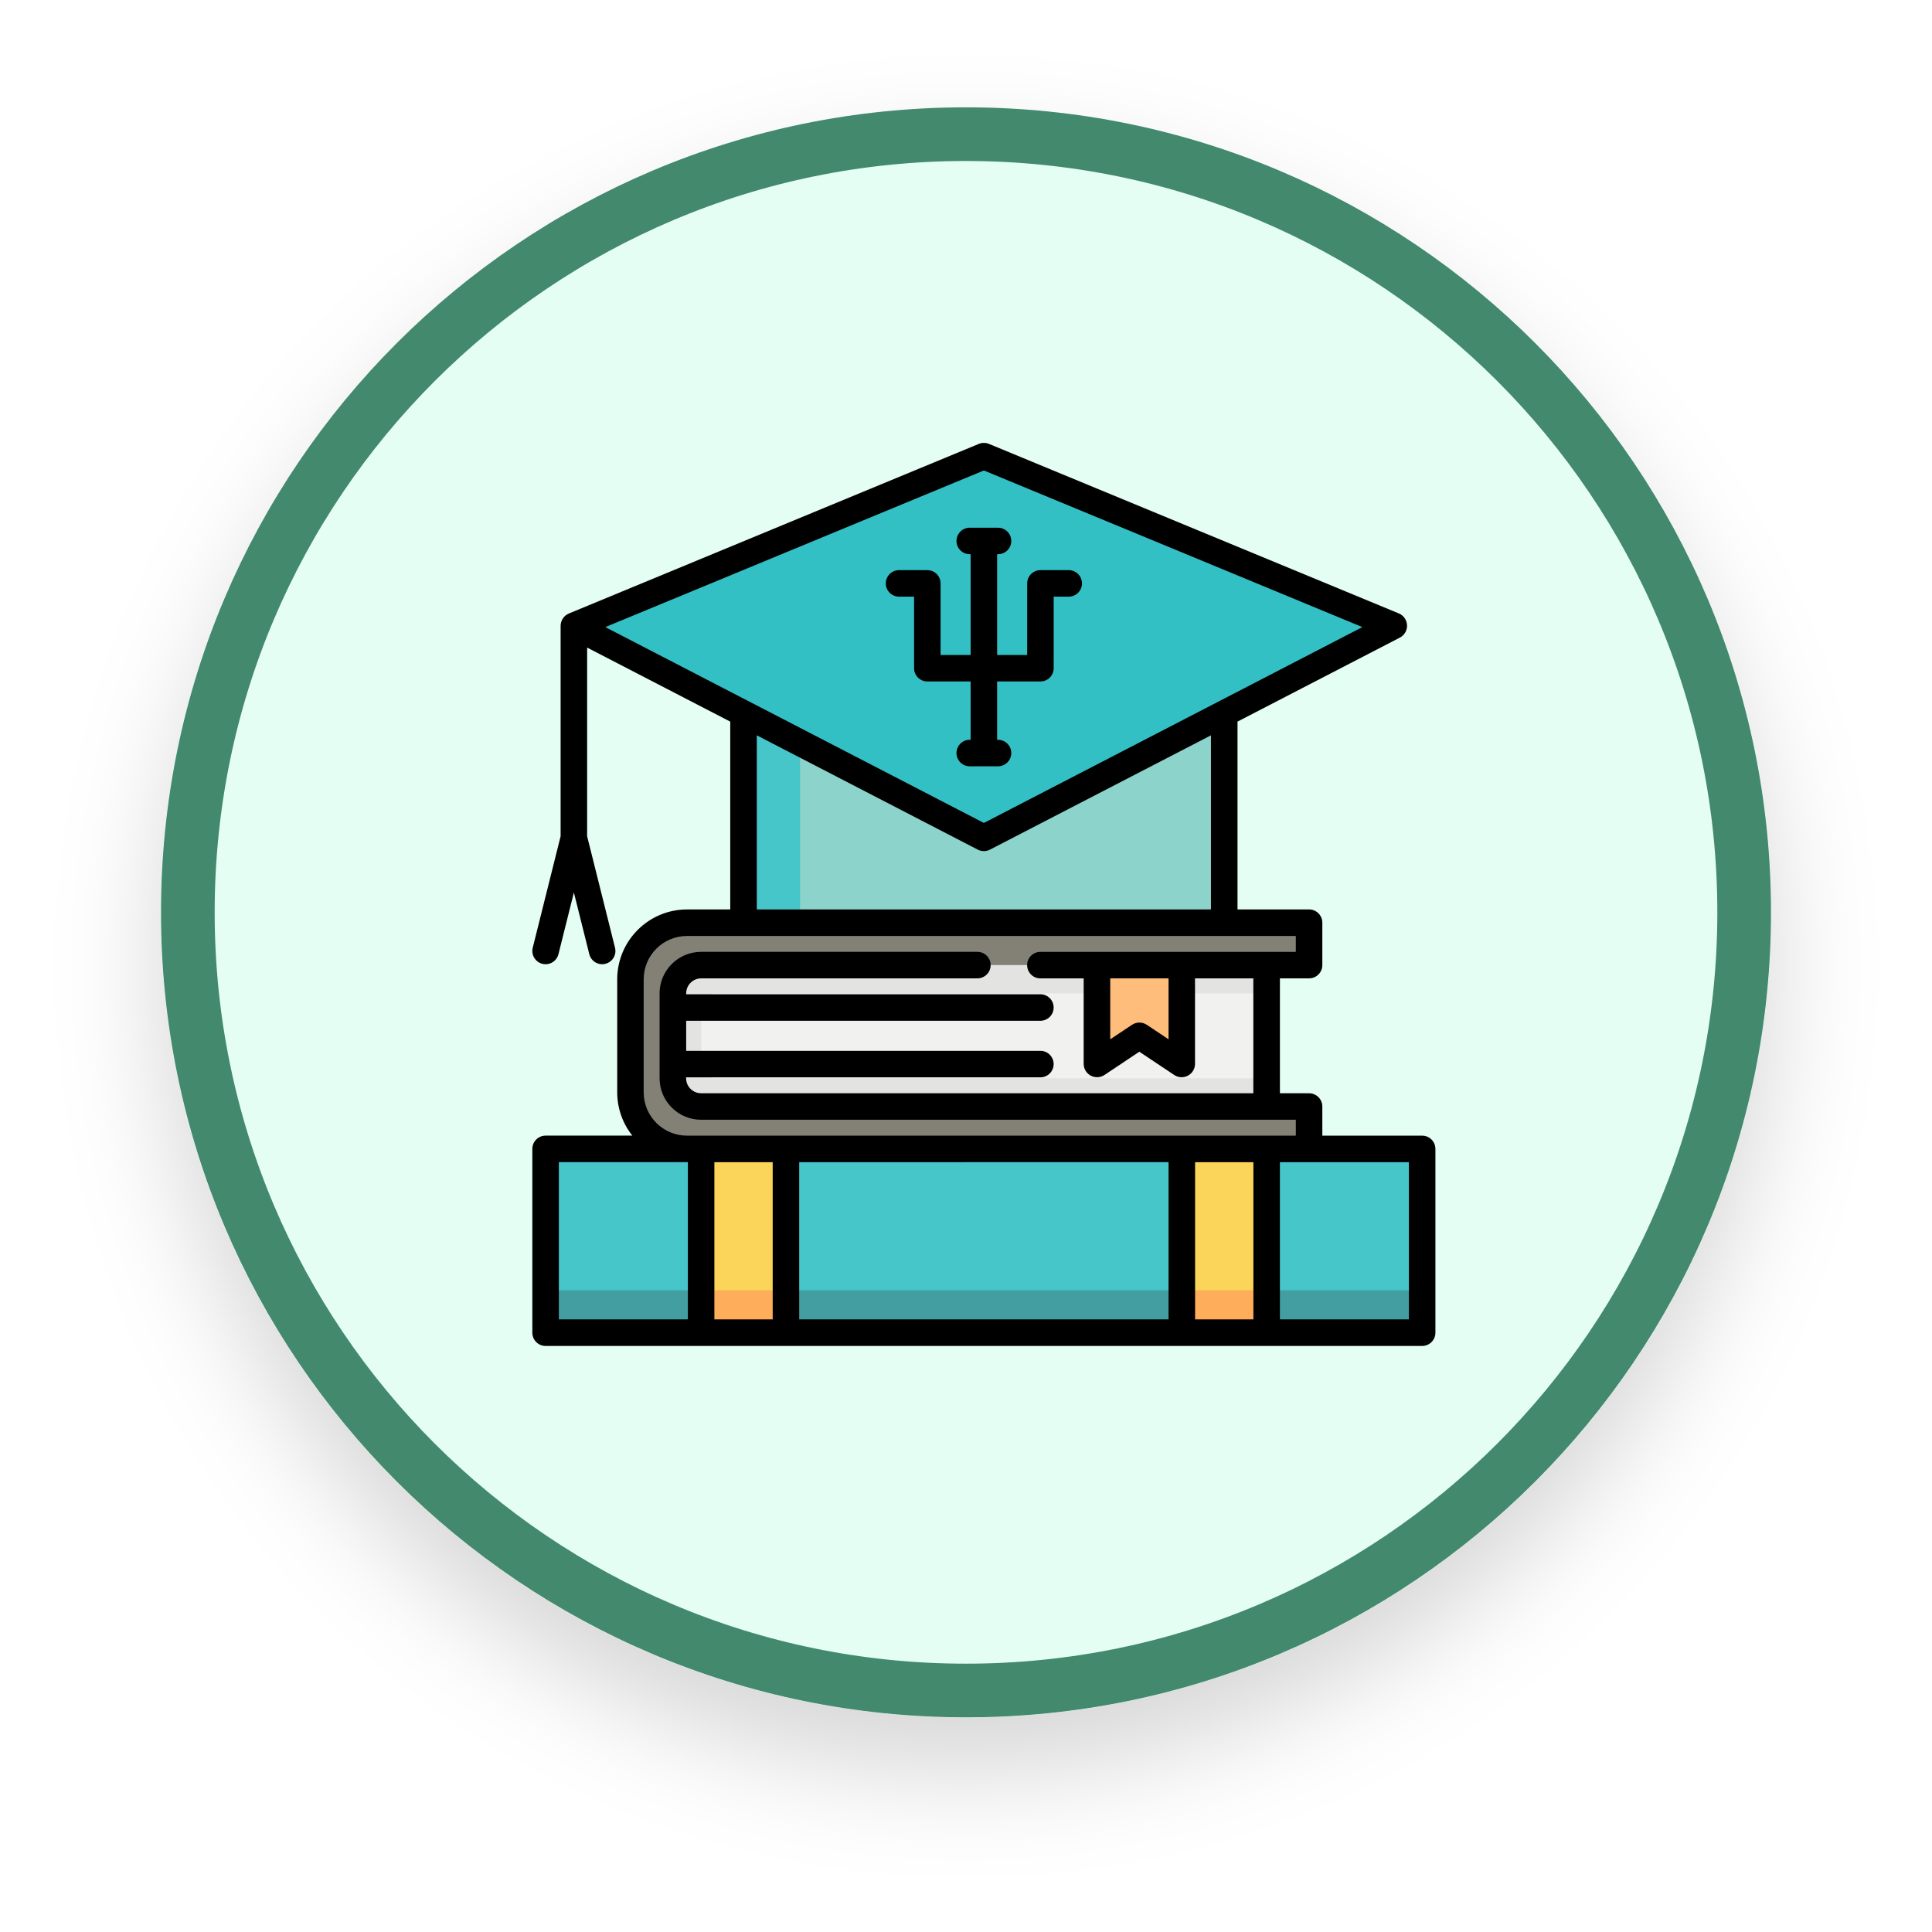
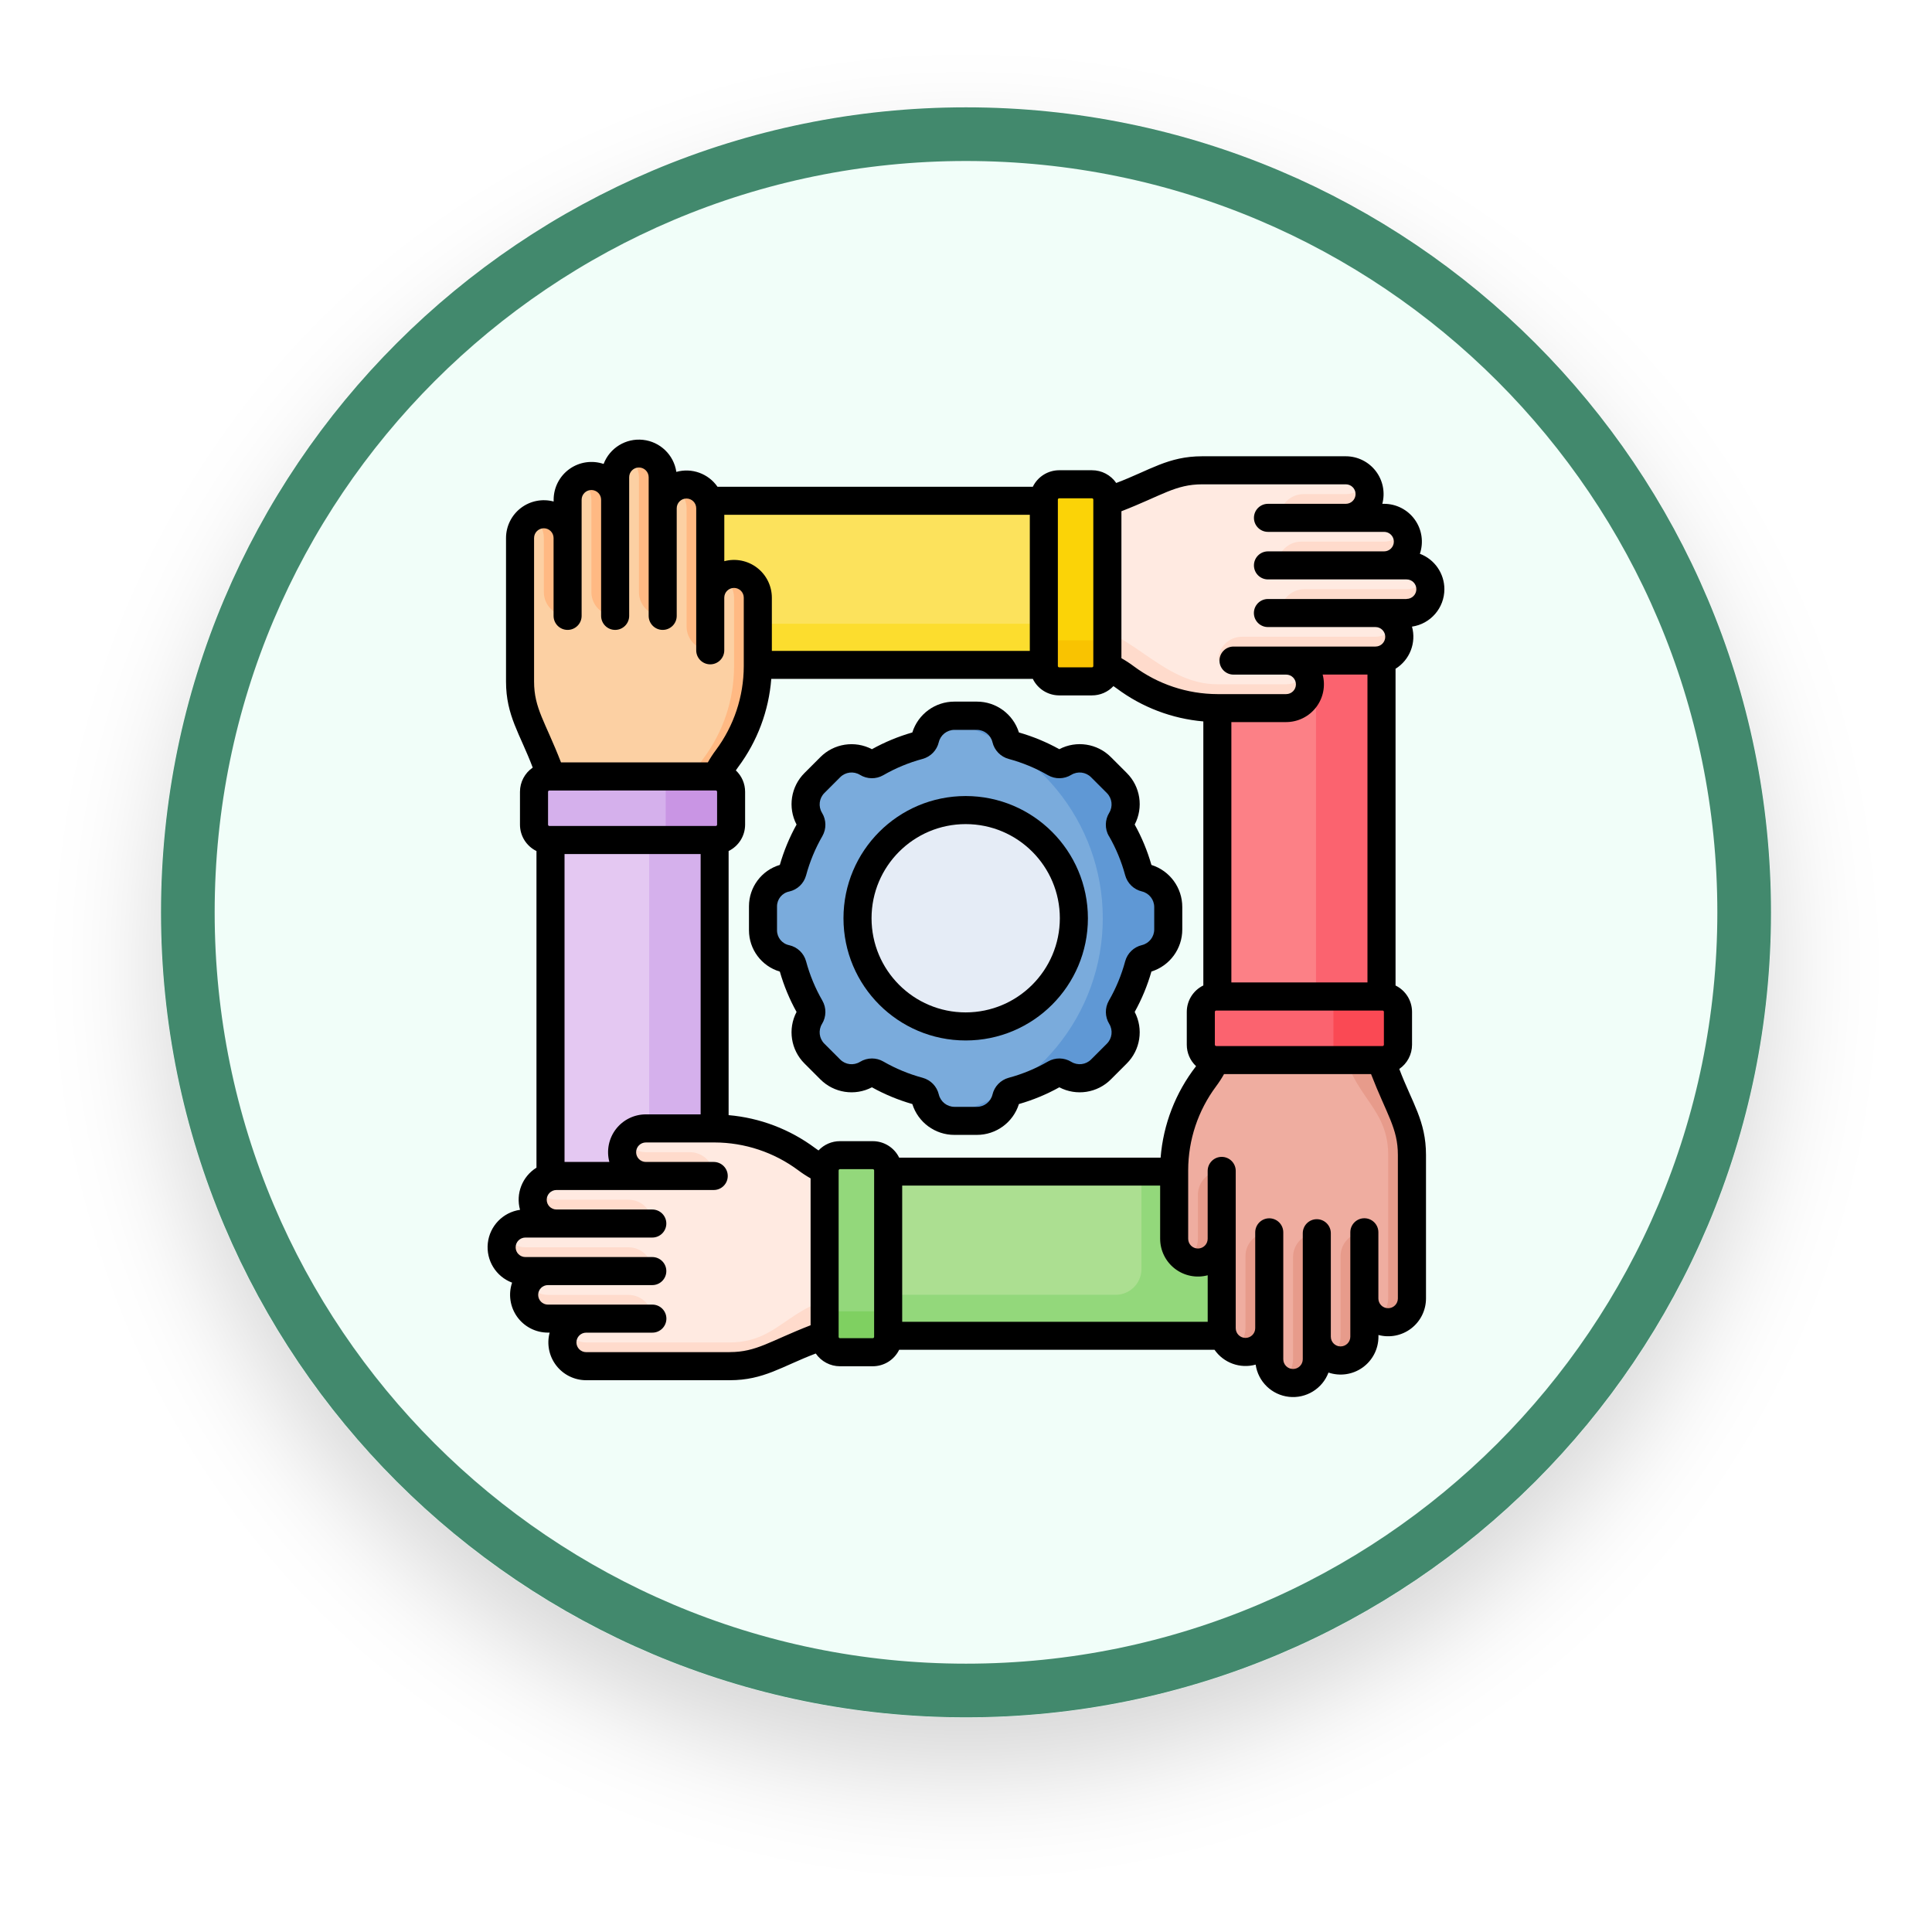
<svg xmlns="http://www.w3.org/2000/svg" width="108" height="108" viewBox="0 0 108 108">
  <defs>
    <filter id="Fondo" x="0" y="0" width="108" height="108" filterUnits="userSpaceOnUse">
      <feOffset dy="3" input="SourceAlpha" />
      <feGaussianBlur stdDeviation="3" result="blur" />
      <feFlood flood-opacity="0.161" />
      <feComposite operator="in" in2="blur" />
      <feComposite in="SourceGraphic" />
    </filter>
  </defs>
-   <g id="Group_1143815" data-name="Group 1143815" transform="translate(-1218 -732)">
-     <g transform="matrix(1, 0, 0, 1, 1218, 732)" filter="url(#Fondo)">
-       <g id="Fondo-2" data-name="Fondo" transform="translate(9 6)" fill="#e4fef4" stroke="#43896d" stroke-width="3">
-         <circle cx="45" cy="45" r="45" stroke="none" />
-         <circle cx="45" cy="45" r="43.5" fill="none" />
+   <g id="Group_1144937" data-name="Group 1144937" transform="translate(-1061.999 -1894.17)">
+     <g id="Group_1144931" data-name="Group 1144931">
+       <g id="Group_1144658" data-name="Group 1144658" transform="translate(0 29.5)">
+         <g id="Icono" transform="translate(1070.499 1175.67)">
+           <g transform="matrix(1, 0, 0, 1, -8.5, 689)" filter="url(#Fondo)">
+             <g id="Fondo-2" data-name="Fondo" transform="translate(9 6)" fill="#f1fef9" stroke="#43896d" stroke-width="3">
+               <circle cx="45" cy="45" r="45" stroke="none" />
+               <circle cx="45" cy="45" r="43.5" fill="none" />
+             </g>
+           </g>
+         </g>
+         <g id="Group_1144657" data-name="Group 1144657" transform="translate(1089.041 1889.235)">
+           <g id="Group_1144655" data-name="Group 1144655" transform="translate(0.999 0.784)">
+             <g id="Group_1144654" data-name="Group 1144654">
+               <g id="Group_1144653" data-name="Group 1144653">
+                 <g id="Group_1144651" data-name="Group 1144651" transform="translate(0 0)">
+                   <g id="Group_1144650" data-name="Group 1144650">
+                     <g id="Group_1144646" data-name="Group 1144646" transform="translate(0)">
+                       <g id="Group_1144644" data-name="Group 1144644">
+                         <path id="Path_981247" data-name="Path 981247" d="M193.945,391.443h22.118v9.177H193.945Z" transform="translate(-174.474 -351.301)" fill="#acdf91" />
+                         <path id="Path_981248" data-name="Path 981248" d="M215.24,391.443h-5v5.45a1.439,1.439,0,0,1-1.439,1.439H193.945v2.287H215.24Z" transform="translate(-174.474 -351.301)" fill="#93d87b" />
+                         <g id="Group_1144634" data-name="Group 1144634" transform="translate(37.596 31.961)">
+                           <path id="Path_981249" data-name="Path 981249" d="M379.268,329.8a1.329,1.329,0,0,1-1.329-1.329v2.139a1.329,1.329,0,1,1-2.658,0v1.258a1.329,1.329,0,0,1-2.658,0v-1.737a1.329,1.329,0,0,1-2.658,0v-5a1.329,1.329,0,1,1-2.658,0V321.3a8.6,8.6,0,0,1,1.719-5.159,5.528,5.528,0,0,0,1.091-2.943h8.511v.571a4.429,4.429,0,0,0,.35,1.726l1.174,2.775a5.53,5.53,0,0,1,.448,2.179v8.023a1.33,1.33,0,0,1-1.33,1.329Z" transform="translate(-367.306 -313.196)" fill="#efada0" />
+                           <g id="Group_1144632" data-name="Group 1144632" transform="translate(9.365)">
+                             <path id="Path_981250" data-name="Path 981250" d="M459.474,320.424v8.046a1.328,1.328,0,0,1-.665,1.15,1.321,1.321,0,0,0,.771.175,1.354,1.354,0,0,0,1.222-1.362v-7.987a5.527,5.527,0,0,0-.448-2.179l-1.174-2.775a4.43,4.43,0,0,1-.35-1.726v-.571h-1.955C456.875,317.045,459.462,317.406,459.474,320.424Z" transform="translate(-456.875 -313.195)" fill="#e79b8b" />
+                           </g>
+                           <g id="Group_1144633" data-name="Group 1144633" transform="translate(0.664 8.144)">
+                             <path id="Path_981251" data-name="Path 981251" d="M399.086,430.442a1.321,1.321,0,0,0,.771.175,1.354,1.354,0,0,0,1.222-1.362v-5.32a1.329,1.329,0,0,0-1.329,1.329v4.028A1.327,1.327,0,0,1,399.086,430.442Z" transform="translate(-396.428 -420.501)" fill="#e79b8b" />
+                             <path id="Path_981252" data-name="Path 981252" d="M373.66,396.035a1.321,1.321,0,0,0,.771.175,1.354,1.354,0,0,0,1.222-1.362v-3.756a1.329,1.329,0,0,0-1.329,1.329v2.464A1.328,1.328,0,0,1,373.66,396.035Z" transform="translate(-373.66 -391.092)" fill="#e79b8b" />
+                             <path id="Path_981253" data-name="Path 981253" d="M449.939,430.922a1.322,1.322,0,0,0,.771.175,1.354,1.354,0,0,0,1.222-1.362v-5.8a1.329,1.329,0,0,0-1.329,1.329v4.507A1.327,1.327,0,0,1,449.939,430.922Z" transform="translate(-441.964 -420.502)" fill="#e79b8b" />
+                             <path id="Path_981254" data-name="Path 981254" d="M424.513,432.6a1.321,1.321,0,0,0,.772.175,1.354,1.354,0,0,0,1.222-1.362V424.41a1.329,1.329,0,0,0-1.329,1.329v5.715A1.328,1.328,0,0,1,424.513,432.6Z" transform="translate(-419.196 -420.927)" fill="#e79b8b" />
+                           </g>
+                         </g>
+                         <g id="Group_1144636" data-name="Group 1144636" transform="translate(39.086 10.301)">
+                           <g id="Group_1144635" data-name="Group 1144635">
+                             <path id="Path_981255" data-name="Path 981255" d="M390.38,106.028h9.177v22.19H390.38Z" transform="translate(-389.458 -106.028)" fill="#fc8086" />
+                             <path id="Path_981256" data-name="Path 981256" d="M443.148,106.028h3.659v22.19h-3.659Z" transform="translate(-436.709 -106.028)" fill="#fb636f" />
+                             <path id="Path_981257" data-name="Path 981257" d="M381.561,300.525V298.69a.859.859,0,0,1,.859-.859h9.3a.859.859,0,0,1,.859.859v1.835a.859.859,0,0,1-.859.859h-9.3A.859.859,0,0,1,381.561,300.525Z" transform="translate(-381.561 -277.778)" fill="#fb636f" />
+                             <path id="Path_981258" data-name="Path 981258" d="M447.862,297.831h-3.607a.859.859,0,0,1,.859.859v2.694h2.748a.859.859,0,0,0,.859-.859V298.69A.859.859,0,0,0,447.862,297.831Z" transform="translate(-437.7 -277.778)" fill="#fa4954" />
+                           </g>
+                         </g>
+                         <g id="Group_1144639" data-name="Group 1144639" transform="translate(1.03)">
+                           <path id="Path_981259" data-name="Path 981259" d="M105.984,32.787h22.173v9.177H105.984Z" transform="translate(-96.739 -30.143)" fill="#fce25c" />
+                           <path id="Path_981260" data-name="Path 981260" d="M105.984,98.559h22.173v2.3H105.984Z" transform="translate(-96.739 -89.039)" fill="#fcdd2e" />
+                           <g id="Group_1144638" data-name="Group 1144638">
+                             <path id="Path_981261" data-name="Path 981261" d="M18.892,10.9a1.329,1.329,0,0,1,1.329,1.329V10.088a1.329,1.329,0,1,1,2.658,0V8.83a1.329,1.329,0,0,1,2.658,0v1.737a1.329,1.329,0,0,1,2.658,0v5a1.329,1.329,0,0,1,2.658,0V19.4a8.6,8.6,0,0,1-1.719,5.159A5.528,5.528,0,0,0,28.045,27.5h-8.51v-.571a4.429,4.429,0,0,0-.35-1.726L18.011,22.43a5.53,5.53,0,0,1-.448-2.179V12.228A1.329,1.329,0,0,1,18.892,10.9Z" transform="translate(-17.563 -7.501)" fill="#fcd0a3" />
+                             <g id="Group_1144637" data-name="Group 1144637" transform="translate(9.153 6.735)">
+                               <path id="Path_981262" data-name="Path 981262" d="M107.921,71.916a1.322,1.322,0,0,0-.665.179,1.328,1.328,0,0,1,.665,1.15V77.08a8.6,8.6,0,0,1-1.719,5.159,5.528,5.528,0,0,0-1.091,2.943h1.329a5.528,5.528,0,0,1,1.091-2.943,8.6,8.6,0,0,0,1.719-5.159V73.245A1.329,1.329,0,0,0,107.921,71.916Z" transform="translate(-105.111 -71.916)" fill="#ffb983" />
+                             </g>
+                             <path id="Path_981263" data-name="Path 981263" d="M102.2,30.435s0,0,0,.006v-5a1.328,1.328,0,0,0-1.993-1.15h0a1.328,1.328,0,0,1,.665,1.15v6.609a1.329,1.329,0,0,0,1.329,1.329Z" transform="translate(-91.563 -22.377)" fill="#ffb983" />
+                           </g>
+                           <path id="Path_981264" data-name="Path 981264" d="M329.585,17.829a1.329,1.329,0,0,1-1.329,1.329h2.139a1.329,1.329,0,0,1,0,2.658h1.258a1.329,1.329,0,0,1,0,2.658h-1.737a1.329,1.329,0,0,1,0,2.658h-5a1.329,1.329,0,1,1,0,2.658h-3.835a8.6,8.6,0,0,1-5.159-1.719,5.528,5.528,0,0,0-2.943-1.091v-8.51h.571a4.428,4.428,0,0,0,1.726-.35l2.775-1.174a5.53,5.53,0,0,1,2.179-.448h8.023A1.329,1.329,0,0,1,329.585,17.829Z" transform="translate(-282.094 -15.559)" fill="#ffeae1" />
+                           <path id="Path_981265" data-name="Path 981265" d="M321.084,103.272h3.835a1.328,1.328,0,0,0,1.15-1.994,1.328,1.328,0,0,1-1.15.664h-3.835c-3.234,0-4.977-3.383-8.1-3.383v1.9a5.528,5.528,0,0,1,2.943,1.091A8.6,8.6,0,0,0,321.084,103.272Z" transform="translate(-282.095 -89.039)" fill="#ffdbcc" />
+                           <path id="Path_981266" data-name="Path 981266" d="M300.311,34.989h-1.835a.859.859,0,0,1-.859-.859v-9.3a.859.859,0,0,1,.859-.859h1.835a.859.859,0,0,1,.859.859v9.3A.859.859,0,0,1,300.311,34.989Z" transform="translate(-268.337 -22.246)" fill="#fbd307" />
+                           <path id="Path_981267" data-name="Path 981267" d="M300.311,100.023h-1.835a.859.859,0,0,1-.859-.859v2.3a.859.859,0,0,0,.859.859h1.835a.859.859,0,0,0,.859-.859v-2.3A.859.859,0,0,1,300.311,100.023Z" transform="translate(-268.337 -89.58)" fill="#f9c301" />
+                         </g>
+                         <g id="Group_1144641" data-name="Group 1144641" transform="translate(1.81 18.055)">
+                           <g id="Group_1144640" data-name="Group 1144640" transform="translate(0)">
+                             <path id="Path_981268" data-name="Path 981268" d="M33.85,193.731h9.177v21.881H33.85Z" transform="translate(-32.928 -192.315)" fill="#e4c8f2" />
+                             <path id="Path_981269" data-name="Path 981269" d="M86.619,193.731h3.659v21.881H86.619Z" transform="translate(-80.18 -192.315)" fill="#d5b0ec" />
+                             <path id="Path_981270" data-name="Path 981270" d="M36.052,181.045v1.835a.859.859,0,0,1-.859.859h-9.3a.859.859,0,0,1-.859-.859v-1.835a.859.859,0,0,1,.859-.859h9.3A.859.859,0,0,1,36.052,181.045Z" transform="translate(-25.031 -180.186)" fill="#d5b0ec" />
+                             <path id="Path_981271" data-name="Path 981271" d="M91.742,182.88v-1.835a.859.859,0,0,0-.859-.859h-2.8v2.694a.859.859,0,0,1-.859.859h3.659A.859.859,0,0,0,91.742,182.88Z" transform="translate(-80.722 -180.186)" fill="#c995e4" />
+                           </g>
+                         </g>
+                         <g id="Group_1144643" data-name="Group 1144643" transform="translate(0 37.73)">
+                           <path id="Path_981272" data-name="Path 981272" d="M11.113,380.331A1.329,1.329,0,0,1,12.442,379H10.3a1.329,1.329,0,0,1,0-2.658H9.044a1.329,1.329,0,0,1,0-2.658h1.737a1.329,1.329,0,1,1,0-2.658h5a1.329,1.329,0,0,1,0-2.658h3.835a8.6,8.6,0,0,1,5.159,1.719,5.528,5.528,0,0,0,2.943,1.091v8.511h-.571a4.429,4.429,0,0,0-1.726.35l-2.775,1.174a5.53,5.53,0,0,1-2.179.448H12.442a1.33,1.33,0,0,1-1.329-1.33Z" transform="translate(-7.715 -368.369)" fill="#ffeae1" />
+                           <g id="Group_1144642" data-name="Group 1144642" transform="translate(3.398 9.365)">
+                             <path id="Path_981273" data-name="Path 981273" d="M49.587,460.539H41.541a1.327,1.327,0,0,1-1.15-.665,1.321,1.321,0,0,0-.175.771,1.354,1.354,0,0,0,1.362,1.222h7.987a5.527,5.527,0,0,0,2.179-.448l2.775-1.174a4.43,4.43,0,0,1,1.726-.35h.571V457.94C52.966,457.94,52.6,460.527,49.587,460.539Z" transform="translate(-40.212 -457.94)" fill="#ffdbcc" />
+                           </g>
+                           <path id="Path_981274" data-name="Path 981274" d="M181.259,382.624h1.835a.859.859,0,0,1,.859.859v9.3a.859.859,0,0,1-.859.859h-1.835a.859.859,0,0,1-.859-.859v-9.3A.859.859,0,0,1,181.259,382.624Z" transform="translate(-162.345 -381.134)" fill="#93d87b" />
+                           <path id="Path_981275" data-name="Path 981275" d="M183.094,458.8h-1.835a.859.859,0,0,1-.859-.859v2.287a.859.859,0,0,0,.859.859h1.835a.859.859,0,0,0,.859-.859V457.94A.859.859,0,0,1,183.094,458.8Z" transform="translate(-162.345 -448.575)" fill="#7fd061" />
+                         </g>
+                       </g>
+                       <g id="Group_1144645" data-name="Group 1144645" transform="translate(14.613 14.656)">
+                         <path id="Path_981276" data-name="Path 981276" d="M168.484,156.393a9.958,9.958,0,0,0-.989-2.387.489.489,0,0,1,.011-.5,1.685,1.685,0,0,0-.246-2.07l-.884-.884a1.685,1.685,0,0,0-2.07-.246.49.49,0,0,1-.5.011,9.957,9.957,0,0,0-2.387-.989.489.489,0,0,1-.347-.362,1.685,1.685,0,0,0-1.637-1.289h-1.25a1.685,1.685,0,0,0-1.637,1.289.489.489,0,0,1-.347.362,9.957,9.957,0,0,0-2.387.989.489.489,0,0,1-.5-.011,1.685,1.685,0,0,0-2.07.246l-.884.884a1.685,1.685,0,0,0-.246,2.07.49.49,0,0,1,.011.5,9.958,9.958,0,0,0-.99,2.389.481.481,0,0,1-.36.342,1.632,1.632,0,0,0-1.289,1.593v1.342a1.632,1.632,0,0,0,1.289,1.593.481.481,0,0,1,.36.342,9.957,9.957,0,0,0,.99,2.389.489.489,0,0,1-.011.5,1.685,1.685,0,0,0,.246,2.07l.884.884a1.685,1.685,0,0,0,2.07.246.49.49,0,0,1,.5-.011,9.958,9.958,0,0,0,2.387.989.489.489,0,0,1,.347.362,1.685,1.685,0,0,0,1.637,1.289h1.25a1.685,1.685,0,0,0,1.637-1.289.489.489,0,0,1,.347-.362,9.957,9.957,0,0,0,2.387-.989.489.489,0,0,1,.5.011,1.685,1.685,0,0,0,2.07-.246l.884-.884a1.685,1.685,0,0,0,.246-2.07.49.49,0,0,1-.011-.5,9.958,9.958,0,0,0,.989-2.387.489.489,0,0,1,.362-.347,1.685,1.685,0,0,0,1.289-1.637v-1.25a1.685,1.685,0,0,0-1.289-1.637A.49.49,0,0,1,168.484,156.393Z" transform="translate(-147.484 -147.676)" fill="#7aabdc" />
+                         <path id="Path_981277" data-name="Path 981277" d="M253.433,156.74a.489.489,0,0,1-.362-.347,9.957,9.957,0,0,0-.989-2.387.489.489,0,0,1,.011-.5,1.684,1.684,0,0,0-.246-2.07l-.884-.884a1.685,1.685,0,0,0-2.07-.246.49.49,0,0,1-.5.011,9.956,9.956,0,0,0-2.387-.989.489.489,0,0,1-.347-.362,1.685,1.685,0,0,0-1.637-1.289h-1.25a1.671,1.671,0,0,0-.824.216,11.327,11.327,0,0,1,0,22.218,1.671,1.671,0,0,0,.824.216h1.25a1.685,1.685,0,0,0,1.637-1.289.489.489,0,0,1,.347-.362,9.957,9.957,0,0,0,2.387-.989.489.489,0,0,1,.5.011,1.685,1.685,0,0,0,2.07-.246l.884-.884a1.685,1.685,0,0,0,.246-2.07.49.49,0,0,1-.011-.5,9.958,9.958,0,0,0,.989-2.387.489.489,0,0,1,.362-.347,1.685,1.685,0,0,0,1.289-1.637v-1.25A1.684,1.684,0,0,0,253.433,156.74Z" transform="translate(-232.071 -147.677)" fill="#5f98d5" />
+                         <circle id="Ellipse_11576" data-name="Ellipse 11576" cx="6.048" cy="6.048" r="6.048" transform="translate(5.278 5.278)" fill="#e5ecf6" />
+                       </g>
+                     </g>
+                     <g id="Group_1144647" data-name="Group 1144647" transform="translate(0 38.394)">
+                       <path id="Path_981278" data-name="Path 981278" d="M24.507,400.149a1.321,1.321,0,0,0-.175.771,1.354,1.354,0,0,0,1.362,1.222h5.32a1.329,1.329,0,0,0-1.329-1.329H25.656A1.327,1.327,0,0,1,24.507,400.149Z" transform="translate(-22.59 -397.491)" fill="#ffdbcc" />
+                       <path id="Path_981279" data-name="Path 981279" d="M72.31,374.723a1.322,1.322,0,0,0-.175.772,1.354,1.354,0,0,0,1.362,1.222h3.756a1.329,1.329,0,0,0-1.329-1.329H73.459A1.327,1.327,0,0,1,72.31,374.723Z" transform="translate(-65.395 -374.723)" fill="#ffdbcc" />
+                       <path id="Path_981280" data-name="Path 981280" d="M19.929,451a1.322,1.322,0,0,0-.175.771A1.354,1.354,0,0,0,21.115,453h5.8a1.329,1.329,0,0,0-1.329-1.329H21.078A1.328,1.328,0,0,1,19.929,451Z" transform="translate(-18.491 -443.028)" fill="#ffdbcc" />
+                       <path id="Path_981281" data-name="Path 981281" d="M7.894,425.576a1.321,1.321,0,0,0-.175.771A1.354,1.354,0,0,0,9.08,427.57h7.057a1.329,1.329,0,0,0-1.329-1.329H9.043a1.328,1.328,0,0,1-1.15-.665Z" transform="translate(-7.714 -420.259)" fill="#ffdbcc" />
+                     </g>
+                     <g id="Group_1144649" data-name="Group 1144649" transform="translate(40.056 4.264)">
+                       <g id="Group_1144648" data-name="Group 1144648">
+                         <path id="Path_981282" data-name="Path 981282" d="M399.63,99.871h-7.466a1.329,1.329,0,0,0-1.329,1.329h8.8a1.328,1.328,0,0,0,1.155-1.986A1.393,1.393,0,0,1,399.63,99.871Z" transform="translate(-390.835 -93.889)" fill="#ffdbcc" />
+                         <path id="Path_981283" data-name="Path 981283" d="M428.754,50.238a1.326,1.326,0,0,0,.832-1.954,1.328,1.328,0,0,1-1.15.665H423.8a1.329,1.329,0,0,0-1.329,1.329h5.93A1.744,1.744,0,0,0,428.754,50.238Z" transform="translate(-419.162 -48.284)" fill="#ffdbcc" />
+                         <path id="Path_981284" data-name="Path 981284" d="M432.531,74.377a1.321,1.321,0,0,0-.179-.665,1.328,1.328,0,0,1-1.15.665h-5.72a1.329,1.329,0,0,0-1.329,1.329H431.2A1.329,1.329,0,0,0,432.531,74.377Z" transform="translate(-420.67 -71.053)" fill="#ffdbcc" />
+                       </g>
+                     </g>
+                     <path id="Path_981285" data-name="Path 981285" d="M427.5,24.847l.026,0a1.327,1.327,0,0,0,1.006-1.986,1.328,1.328,0,0,1-1.15.665h-2.373a1.328,1.328,0,0,0-1.328,1.328H427.4C427.435,24.851,427.467,24.849,427.5,24.847Z" transform="translate(-380.19 -21.253)" fill="#ffdbcc" />
+                   </g>
+                 </g>
+                 <g id="Group_1144652" data-name="Group 1144652" transform="translate(1.702)">
+                   <path id="Path_981286" data-name="Path 981286" d="M75.44,8.829v6.421a1.329,1.329,0,0,0,1.329,1.329V10.562s0,0,0,0v-1.7A1.354,1.354,0,0,0,75.547,7.5a1.322,1.322,0,0,0-.771.174h0a1.328,1.328,0,0,1,.665,1.15Z" transform="translate(-69.466 -7.499)" fill="#ffb983" />
+                   <path id="Path_981287" data-name="Path 981287" d="M50.012,20.864v5.162a1.329,1.329,0,0,0,1.329,1.329V20.864a1.328,1.328,0,0,0-1.994-1.149A1.328,1.328,0,0,1,50.012,20.864Z" transform="translate(-46.696 -18.277)" fill="#ffb983" />
+                   <path id="Path_981288" data-name="Path 981288" d="M25.979,45.678V41.317s0-.01,0-.015v.025a1.328,1.328,0,0,0-1.986-1.154,1.327,1.327,0,0,1,.658,1.145v3.032A1.329,1.329,0,0,0,25.979,45.678Z" transform="translate(-23.992 -36.599)" fill="#ffb983" />
+                 </g>
+               </g>
+             </g>
+           </g>
+           <g id="Group_1144656" data-name="Group 1144656" transform="translate(0.215 0)">
+             <path id="Path_981289" data-name="Path 981289" d="M157.328,142.835a10.746,10.746,0,0,0-2.259-.936,2.46,2.46,0,0,0-2.354-1.724h-1.25a2.46,2.46,0,0,0-2.354,1.724,10.753,10.753,0,0,0-2.259.936,2.459,2.459,0,0,0-2.884.445l-.884.884a2.46,2.46,0,0,0-.445,2.884,10.748,10.748,0,0,0-.935,2.255,2.413,2.413,0,0,0-1.725,2.311v1.342a2.412,2.412,0,0,0,1.725,2.311,10.754,10.754,0,0,0,.935,2.255,2.459,2.459,0,0,0,.445,2.884l.884.884a2.46,2.46,0,0,0,2.884.445,10.752,10.752,0,0,0,2.259.936,2.46,2.46,0,0,0,2.354,1.724h1.25a2.46,2.46,0,0,0,2.354-1.724,10.747,10.747,0,0,0,2.259-.936,2.459,2.459,0,0,0,2.884-.445l.884-.884a2.46,2.46,0,0,0,.445-2.884,10.755,10.755,0,0,0,.936-2.259,2.46,2.46,0,0,0,1.724-2.354v-1.25a2.46,2.46,0,0,0-1.724-2.354,10.746,10.746,0,0,0-.936-2.259,2.459,2.459,0,0,0-.445-2.884l-.884-.884a2.46,2.46,0,0,0-2.884-.445Zm2.769,4.846a9.178,9.178,0,0,1,.912,2.2h0a1.274,1.274,0,0,0,.936.905.9.9,0,0,1,.688.875v1.25a.9.9,0,0,1-.688.875,1.274,1.274,0,0,0-.936.905,9.18,9.18,0,0,1-.911,2.2,1.274,1.274,0,0,0,.021,1.3.9.9,0,0,1-.132,1.105l-.884.884a.9.9,0,0,1-1.106.132,1.274,1.274,0,0,0-1.3-.021,9.179,9.179,0,0,1-2.2.912,1.274,1.274,0,0,0-.905.936.9.9,0,0,1-.875.688h-1.25a.9.9,0,0,1-.875-.688,1.274,1.274,0,0,0-.905-.936,9.18,9.18,0,0,1-2.2-.911,1.263,1.263,0,0,0-.632-.169,1.284,1.284,0,0,0-.671.19.9.9,0,0,1-1.106-.132l-.884-.884a.9.9,0,0,1-.132-1.106,1.274,1.274,0,0,0,.021-1.3,9.177,9.177,0,0,1-.912-2.2,1.264,1.264,0,0,0-.943-.9.846.846,0,0,1-.681-.829v-1.342a.846.846,0,0,1,.681-.829,1.264,1.264,0,0,0,.943-.9,9.181,9.181,0,0,1,.912-2.2,1.274,1.274,0,0,0-.021-1.3.9.9,0,0,1,.132-1.106l.884-.884a.9.9,0,0,1,1.106-.132,1.275,1.275,0,0,0,1.3.021,9.182,9.182,0,0,1,2.2-.912,1.274,1.274,0,0,0,.906-.936.9.9,0,0,1,.875-.688h1.25a.9.9,0,0,1,.875.688,1.274,1.274,0,0,0,.905.936,9.176,9.176,0,0,1,2.2.912,1.274,1.274,0,0,0,1.3-.021.9.9,0,0,1,1.106.132l.884.884a.9.9,0,0,1,.132,1.106,1.274,1.274,0,0,0-.021,1.3Z" transform="translate(-125.368 -125.519)" />
+             <path id="Path_981290" data-name="Path 981290" d="M197.3,190.658a6.832,6.832,0,1,0,6.832,6.832A6.839,6.839,0,0,0,197.3,190.658Zm0,12.095a5.263,5.263,0,1,1,5.263-5.263A5.269,5.269,0,0,1,197.3,202.753Z" transform="translate(-170.574 -170.724)" />
+             <path id="Path_981291" data-name="Path 981291" d="M53.7,8.371a2.117,2.117,0,0,0-1.37-1.979,2.114,2.114,0,0,0-2-2.793h-.1A2.114,2.114,0,0,0,48.19.941H40.166c-1.909,0-2.911.775-4.81,1.493A1.642,1.642,0,0,0,34,1.722H32.168a1.643,1.643,0,0,0-1.474.922H13.066a2.111,2.111,0,0,0-2.3-.83A2.114,2.114,0,0,0,6.7,1.37a2.114,2.114,0,0,0-2.793,2v.1A2.114,2.114,0,0,0,1.245,5.511v8.023c0,1.909.775,2.911,1.493,4.81A1.642,1.642,0,0,0,2.025,19.7v1.835a1.643,1.643,0,0,0,.922,1.474v17.7a2.11,2.11,0,0,0-.919,2.356,2.114,2.114,0,0,0-.444,4.071,2.114,2.114,0,0,0,2,2.793h.1A2.114,2.114,0,0,0,5.726,52.59H13.75c1.909,0,2.911-.775,4.81-1.493a1.642,1.642,0,0,0,1.353.713h1.835a1.643,1.643,0,0,0,1.474-.922H40.85a2.111,2.111,0,0,0,2.3.83,2.114,2.114,0,0,0,4.071.444,2.114,2.114,0,0,0,2.793-2v-.1a2.114,2.114,0,0,0,2.658-2.042V40c0-1.909-.775-2.911-1.493-4.81a1.642,1.642,0,0,0,.713-1.353V32a1.643,1.643,0,0,0-.922-1.474V12.82a2.11,2.11,0,0,0,.919-2.356A2.117,2.117,0,0,0,53.7,8.371Zm-6.806,4.772H49.4V30.355H41.792V15.8h3.061a2.114,2.114,0,0,0,2.042-2.658Zm-5.95,20.765a.075.075,0,0,1-.075-.075V32a.075.075,0,0,1,.075-.075h9.3a.075.075,0,0,1,.075.075v1.835a.075.075,0,0,1-.075.075h-9.3Zm-.721-3.384A1.643,1.643,0,0,0,39.3,32v1.835a1.637,1.637,0,0,0,.519,1.2,9.567,9.567,0,0,0-1.982,5.114H23.222a1.643,1.643,0,0,0-1.474-.922H19.913a1.637,1.637,0,0,0-1.2.519c-.064-.043-.128-.088-.19-.134a9.454,9.454,0,0,0-4.835-1.84V23.007a1.643,1.643,0,0,0,.922-1.474V19.7a1.637,1.637,0,0,0-.519-1.2q.065-.1.134-.19a9.455,9.455,0,0,0,1.847-4.924H30.694a1.643,1.643,0,0,0,1.474.922H34a1.637,1.637,0,0,0,1.2-.519c.064.043.128.088.19.134a9.454,9.454,0,0,0,4.835,1.84V30.524Zm.246,18.8H23.391V41.71h14.42v2.972a2.114,2.114,0,0,0,2.658,2.042ZM7.021,40.388H4.516V23.176h7.608V37.729H9.063a2.114,2.114,0,0,0-2.042,2.658Zm5.948-20.765h0a.075.075,0,0,1,.075.075v1.835a.075.075,0,0,1-.075.075h-9.3a.075.075,0,0,1-.075-.075V19.7a.075.075,0,0,1,.075-.075Zm.478-12.817V4.212H30.525V11.82H16.105V8.848a2.114,2.114,0,0,0-2.658-2.042ZM32.093,3.365a.075.075,0,0,1,.075-.075H34a.075.075,0,0,1,.075.075v9.3a.075.075,0,0,1-.075.075H32.168a.075.075,0,0,1-.075-.075ZM2.813,5.511a.545.545,0,1,1,1.09,0c0,.009,0,.017,0,.026V9.863a.784.784,0,1,0,1.568,0V5.5c0-.007,0-.014,0-.021V3.372a.545.545,0,0,1,1.09,0V9.863a.784.784,0,0,0,1.568,0V3.373h0V2.113a.545.545,0,1,1,1.09,0V3.85s0,0,0,0V9.863a.784.784,0,1,0,1.568,0V3.848a.545.545,0,0,1,1.09,0v5c0,.007,0,.015,0,.022v2.918a.784.784,0,0,0,1.568,0V8.845a.545.545,0,0,1,1.09,0v3.835a7.868,7.868,0,0,1-1.562,4.689,6.284,6.284,0,0,0-.445.683H4.318c-.888-2.285-1.505-3.02-1.505-4.52V5.511Zm10.936,45.51H5.726a.545.545,0,1,1,0-1.09h3.7a.784.784,0,0,0,0-1.568H3.587a.545.545,0,0,1,0-1.09H9.422a.784.784,0,1,0,0-1.568H2.328a.545.545,0,0,1,0-1.09H9.422a.784.784,0,0,0,0-1.568H4.065a.545.545,0,0,1,0-1.09h8.791a.784.784,0,1,0,0-1.568H9.063a.545.545,0,1,1,0-1.09H12.9a7.868,7.868,0,0,1,4.689,1.562,6.286,6.286,0,0,0,.682.445v8.212c-2.285.888-3.02,1.5-4.52,1.5Zm8.073-.855a.075.075,0,0,1-.075.075H19.913a.075.075,0,0,1-.075-.075v-9.3a.075.075,0,0,1,.075-.075h1.835a.075.075,0,0,1,.075.075ZM51.1,48.02a.545.545,0,1,1-1.09,0v-3.7a.784.784,0,1,0-1.568,0v5.836a.545.545,0,0,1-1.09,0V44.373a.784.784,0,0,0-1.568,0v7.044a.545.545,0,1,1-1.09,0V44.323a.784.784,0,1,0-1.568,0V49.68a.545.545,0,0,1-1.09,0v-5c0-.006,0-.012,0-.019s0-.012,0-.019V40.889a.784.784,0,1,0-1.568,0v3.756c0,.006,0,.012,0,.019s0,.012,0,.019a.545.545,0,1,1-1.09,0V40.848a7.868,7.868,0,0,1,1.562-4.689,6.291,6.291,0,0,0,.443-.683H49.6C50.486,37.761,51.1,38.5,51.1,40V48.02Zm.485-39.1h-7.75a.784.784,0,1,0,0,1.568h6.014a.545.545,0,0,1,0,1.09H41.912a.784.784,0,1,0,0,1.568h2.944a.545.545,0,0,1,0,1.09H41.018a7.868,7.868,0,0,1-4.689-1.562,6.283,6.283,0,0,0-.683-.445V4.014c2.285-.888,3.02-1.505,4.52-1.505H48.19a.545.545,0,0,1,0,1.09H43.838a.784.784,0,1,0,0,1.568h6.492a.545.545,0,0,1,0,1.09H43.838a.784.784,0,1,0,0,1.568h7.75a.545.545,0,0,1,0,1.09Z" transform="translate(-0.215 0)" />
+           </g>
+         </g>
      </g>
-     </g>
-     <g id="Group_1143814" data-name="Group 1143814" transform="translate(1247.758 756.755)">
-       <path id="Path_978912" data-name="Path 978912" d="M81.239,303.982h31.614v-7.9H81.239a1.581,1.581,0,0,0-1.581,1.581V302.4A1.581,1.581,0,0,0,81.239,303.982Z" transform="translate(-71.804 -266.884)" fill="#e3e3e1" />
-       <path id="Path_978913" data-name="Path 978913" d="M96.479,316.852H127.3V312.11H96.479a.79.79,0,0,0-.79.79v3.161A.79.79,0,0,0,96.479,316.852Z" transform="translate(-86.254 -281.334)" fill="#f1f1f0" />
-       <path id="Path_978914" data-name="Path 978914" d="M59.563,274.4H93.547v-2.371H58.772a3.161,3.161,0,0,0-3.161,3.161v6.323a3.161,3.161,0,0,0,3.161,3.161H93.547v-2.371H59.563a1.581,1.581,0,0,1-1.581-1.581v-4.742A1.581,1.581,0,0,1,59.563,274.4Z" transform="translate(-50.128 -245.208)" fill="#838076" />
-       <path id="Path_978915" data-name="Path 978915" d="M324.869,301.611l-2.371-1.581-2.371,1.581v-5.532h4.742Z" transform="translate(-288.563 -266.884)" fill="#febd7b" />
-       <rect id="Rectangle_405127" data-name="Rectangle 405127" width="49.001" height="10.274" transform="translate(0.741 39.47)" fill="#47c6ca" />
-       <rect id="Rectangle_405128" data-name="Rectangle 405128" width="49.001" height="2.371" transform="translate(0.741 47.373)" fill="#429ea1" />
-       <rect id="Rectangle_405129" data-name="Rectangle 405129" width="4.742" height="10.265" transform="translate(9.435 39.327)" fill="#fad55a" />
-       <rect id="Rectangle_405130" data-name="Rectangle 405130" width="4.742" height="2.371" transform="translate(9.435 47.373)" fill="#fead5a" />
-       <rect id="Rectangle_405131" data-name="Rectangle 405131" width="4.742" height="10.265" transform="translate(36.306 39.327)" fill="#fad55a" />
-       <rect id="Rectangle_405132" data-name="Rectangle 405132" width="4.742" height="2.371" transform="translate(36.306 47.373)" fill="#fead5a" />
-       <rect id="Rectangle_405133" data-name="Rectangle 405133" width="26.872" height="14.226" transform="translate(11.806 12.598)" fill="#8bd3cb" />
-       <rect id="Rectangle_405134" data-name="Rectangle 405134" width="3.161" height="14.226" transform="translate(11.806 12.598)" fill="#47c6ca" />
-       <path id="Path_978916" data-name="Path 978916" d="M46.468,28.855,69.388,17,46.468,7.516,23.548,17Z" transform="translate(-21.226 -6.773)" fill="#33c0c4" />
-       <path id="Path_978917" data-name="Path 978917" d="M49.742,38.729H44.161V37.1a.741.741,0,0,0-.741-.741h-1.63V29.936h1.63a.741.741,0,0,0,.741-.741V26.824a.741.741,0,0,0-.741-.741h-4v-10.5l9.084-4.7a.747.747,0,0,0-.057-1.343L25.525.059a.741.741,0,0,0-.566,0L2.039,9.542a.75.75,0,0,0-.458.685V21.991L.022,28.225a.741.741,0,0,0,1.438.359l.862-3.447.862,3.447a.741.741,0,1,0,1.438-.36L3.063,21.991V11.445l8,4.139v10.5H8.645a3.907,3.907,0,0,0-3.9,3.9v6.323a3.882,3.882,0,0,0,.845,2.42H.741A.741.741,0,0,0,0,39.47V49.744a.741.741,0,0,0,.741.741h49a.741.741,0,0,0,.741-.741V39.47A.741.741,0,0,0,49.742,38.729ZM25.242,1.545,46.4,10.3,25.242,21.248,4.079,10.3ZM12.547,16.35,24.9,22.74a.746.746,0,0,0,.681,0l12.354-6.39v9.733H12.547V16.35ZM6.224,36.308V29.986a2.423,2.423,0,0,1,2.42-2.42H42.679v.889H28.4a.741.741,0,1,0,0,1.482h2.42v4.791a.748.748,0,0,0,1.152.616l1.96-1.307,1.96,1.307a.748.748,0,0,0,1.152-.616V29.936h3.26v6.422H9.435a.841.841,0,0,1-.84-.84v-.049H28.4a.741.741,0,0,0,0-1.482H8.6v-1.68H28.4a.741.741,0,0,0,0-1.482H8.6v-.049a.841.841,0,0,1,.84-.84H24.879a.741.741,0,1,0,0-1.482H9.435a2.324,2.324,0,0,0-2.322,2.322v4.742A2.324,2.324,0,0,0,9.435,37.84H42.679v.889H8.645A2.423,2.423,0,0,1,6.224,36.308Zm26.081-6.372h3.26v3.407l-1.219-.813a.748.748,0,0,0-.822,0l-1.219.813V29.936Zm3.26,10.274V49H14.918V40.211Zm-34.083,0H8.694V49H1.482ZM10.176,49V40.211h3.26V49Zm26.872,0V40.211h3.26V49ZM49,49H41.789V40.211H49Z" transform="translate(0 0)" />
-       <path id="Path_978918" data-name="Path 978918" d="M206.667,61.432a.741.741,0,1,0,0-1.482h-.049V56.69h2.42a.741.741,0,0,0,.741-.741v-4h.84a.741.741,0,1,0,0-1.482h-1.581a.741.741,0,0,0-.741.741v4h-1.679V49.577h.049a.741.741,0,0,0,0-1.482h-1.581a.741.741,0,1,0,0,1.482h.049v5.631h-1.679v-4a.741.741,0,0,0-.741-.741h-1.581a.741.741,0,1,0,0,1.482h.84v4a.741.741,0,0,0,.741.741h2.42v3.26h-.049a.741.741,0,1,0,0,1.482h1.58Z" transform="translate(-180.635 -43.351)" />
    </g>
  </g>
</svg>
